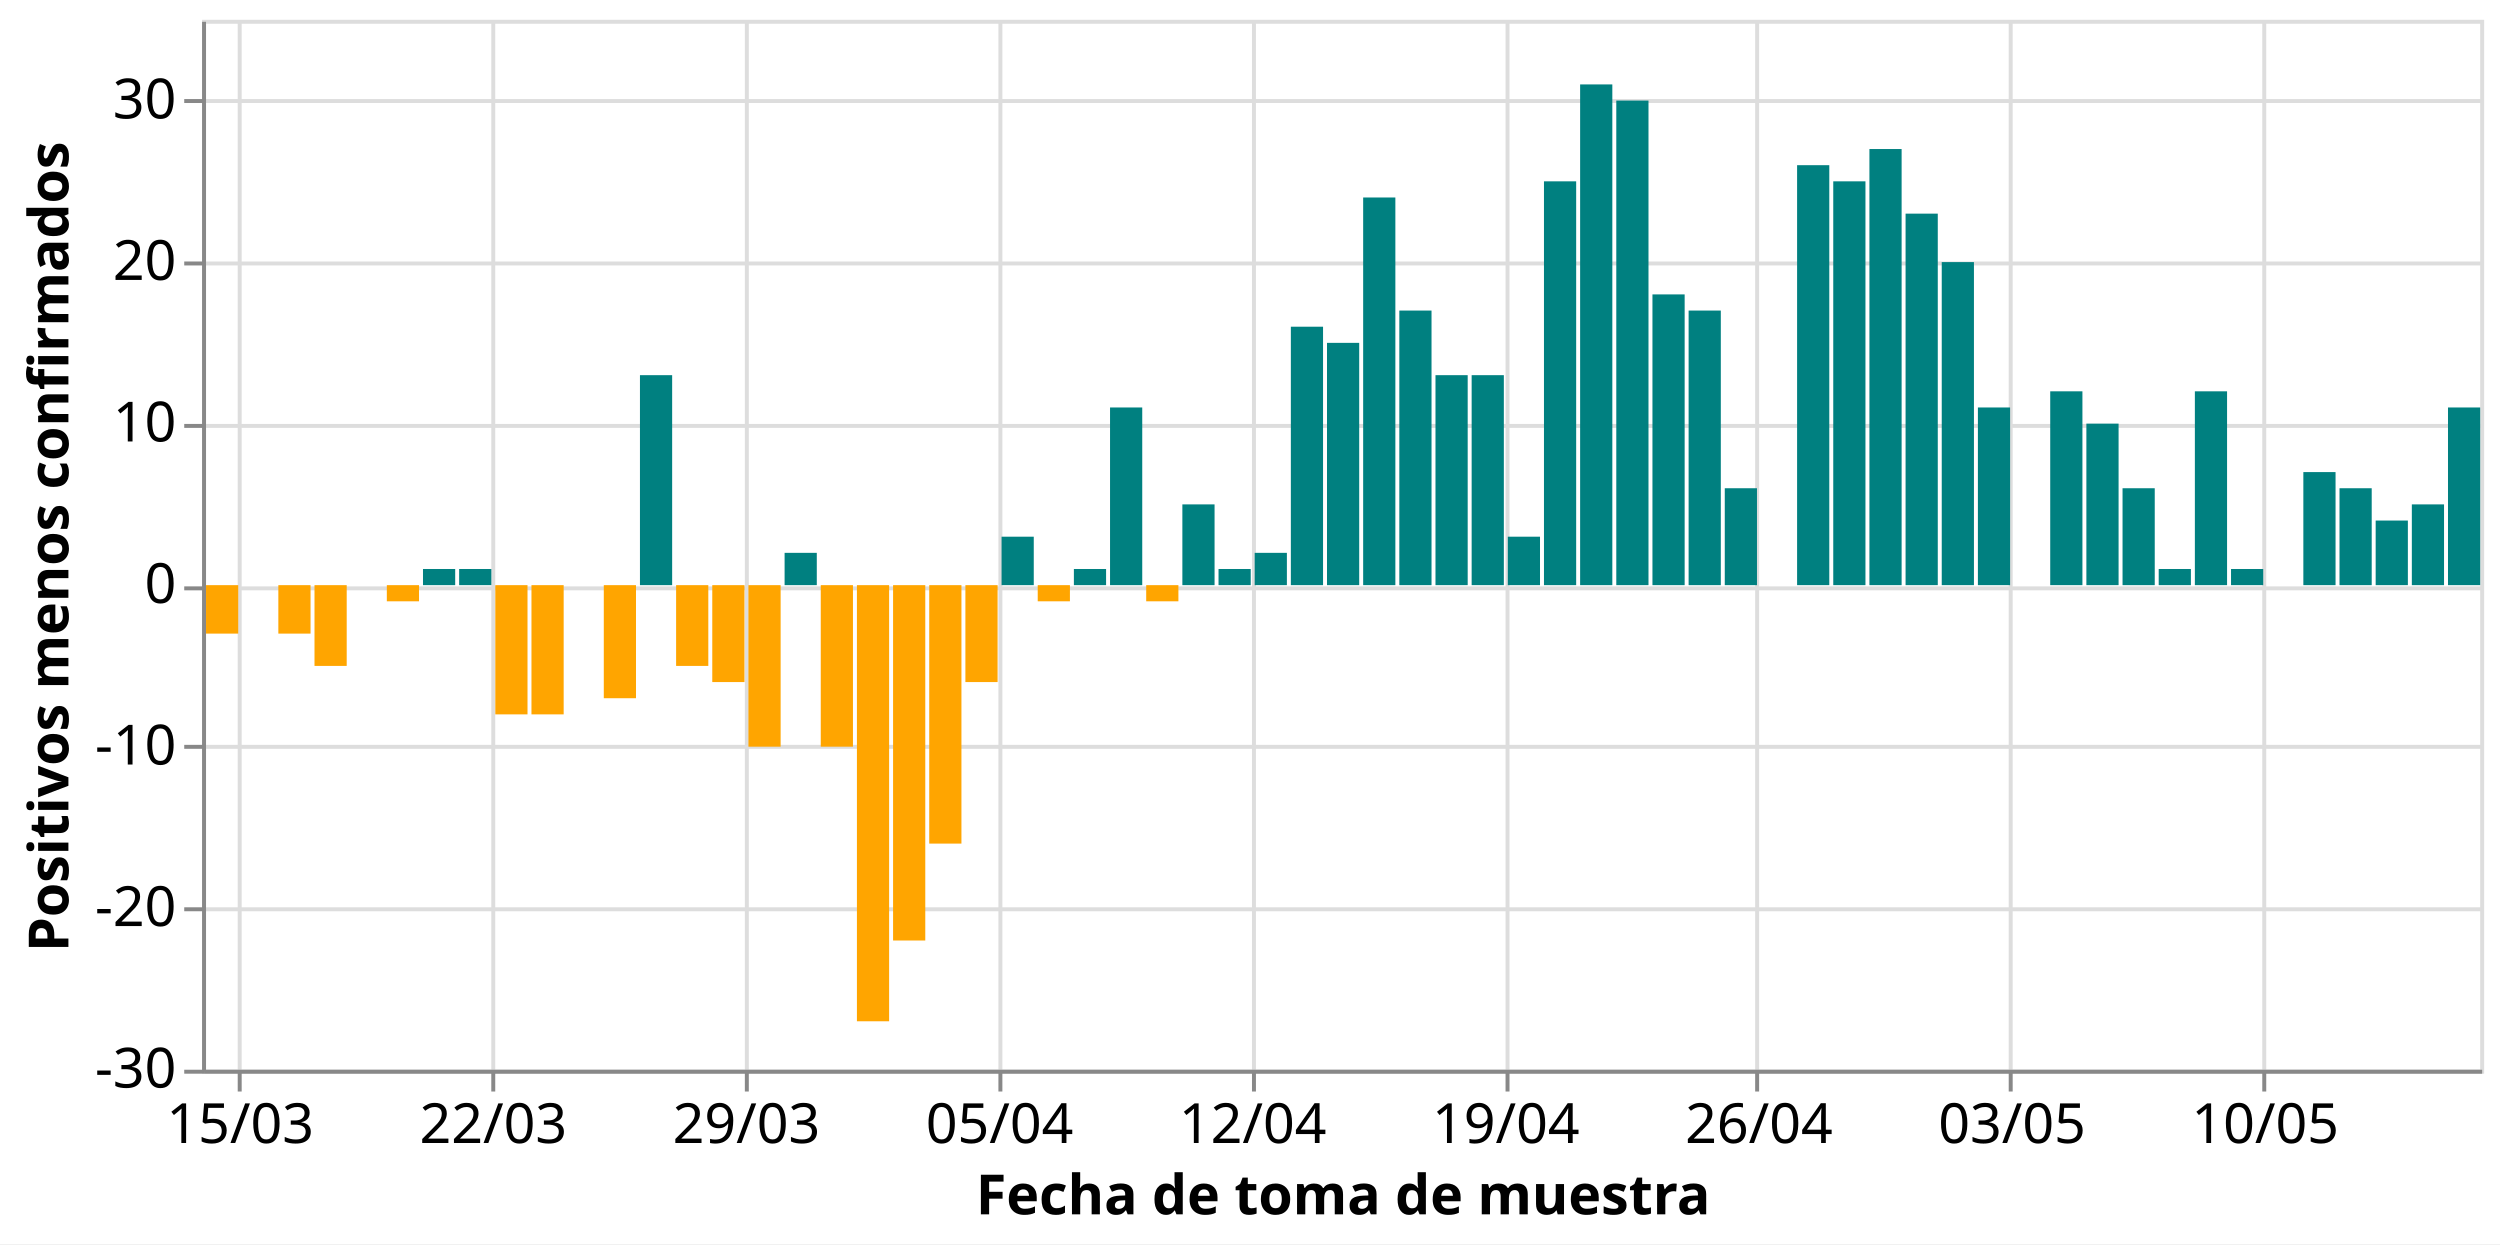
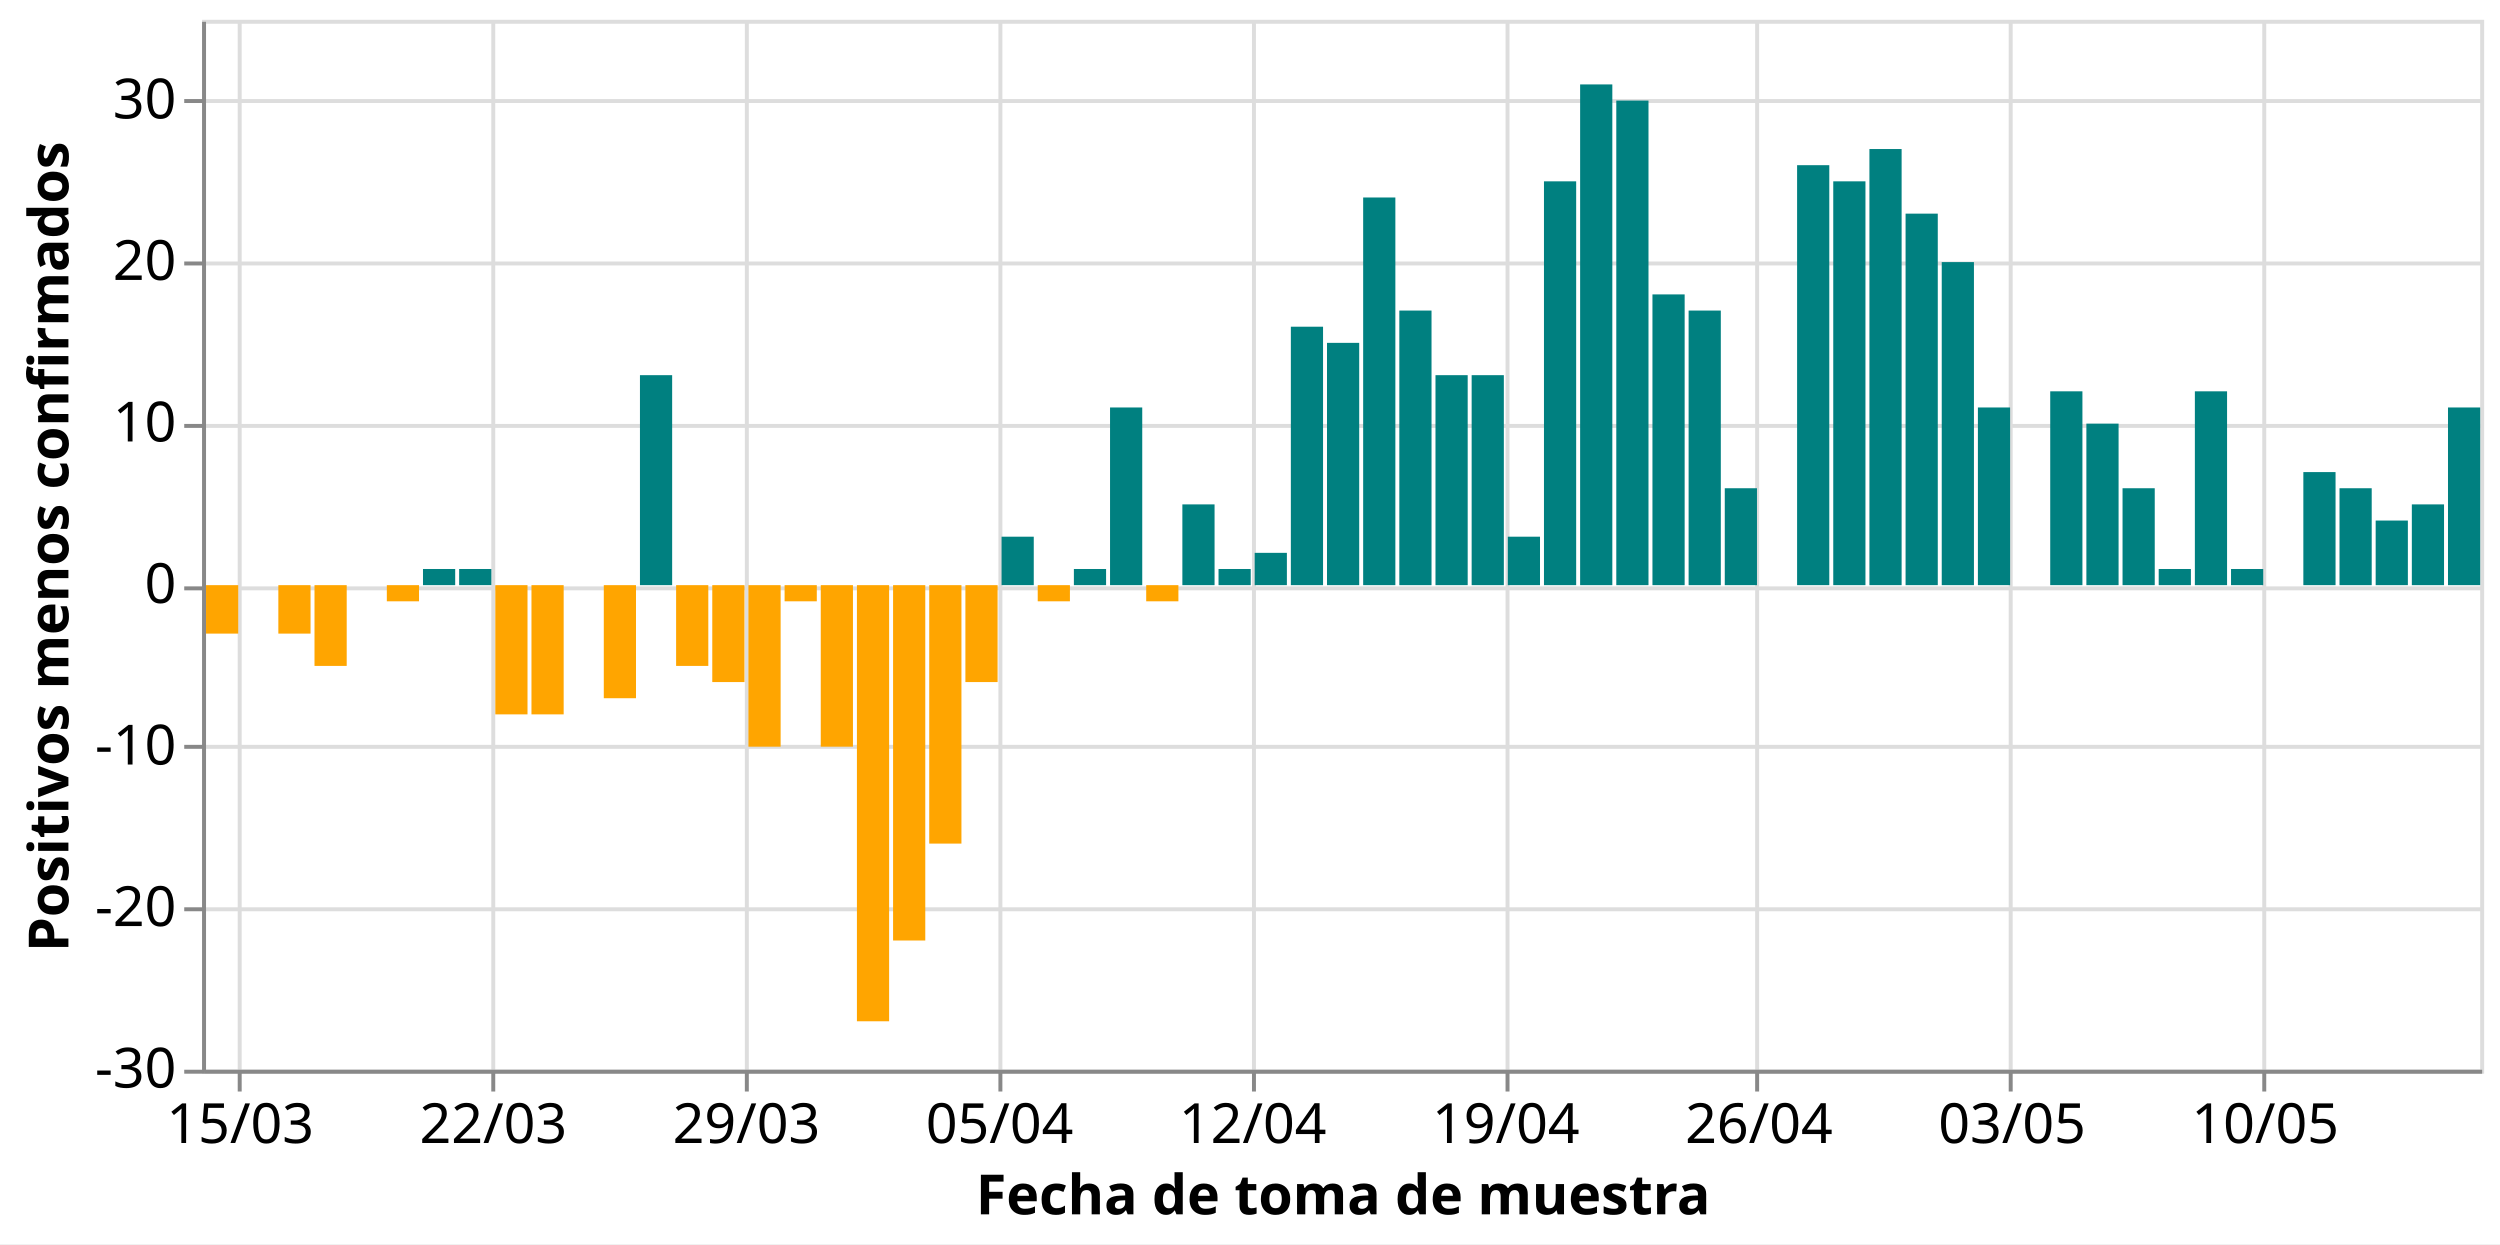
<svg xmlns="http://www.w3.org/2000/svg" class="marks" width="631" height="314" viewBox="0 0 631 314" version="1.1">
  <rect width="631" height="314" style="fill: white;" />
  <g transform="translate(51,5)">
    <g class="mark-group role-frame root">
      <g transform="translate(0,0)">
        <path class="background" d="M0.5,0.5h575v265h-575Z" style="fill: none; stroke: #ddd;" />
        <g>
          <g class="mark-group role-axis">
            <g transform="translate(0.5,265.5)">
              <path class="background" d="M0,0h0v0h0Z" style="pointer-events: none; fill: none;" />
              <g>
                <g class="mark-rule role-axis-grid" style="pointer-events: none;">
                  <line transform="translate(9,-265)" x2="0" y2="265" style="fill: none; stroke: #ddd; stroke-width: 1; opacity: 1;" />
                  <line transform="translate(73,-265)" x2="0" y2="265" style="fill: none; stroke: #ddd; stroke-width: 1; opacity: 1;" />
                  <line transform="translate(137,-265)" x2="0" y2="265" style="fill: none; stroke: #ddd; stroke-width: 1; opacity: 1;" />
                  <line transform="translate(201,-265)" x2="0" y2="265" style="fill: none; stroke: #ddd; stroke-width: 1; opacity: 1;" />
                  <line transform="translate(265,-265)" x2="0" y2="265" style="fill: none; stroke: #ddd; stroke-width: 1; opacity: 1;" />
                  <line transform="translate(329,-265)" x2="0" y2="265" style="fill: none; stroke: #ddd; stroke-width: 1; opacity: 1;" />
                  <line transform="translate(392,-265)" x2="0" y2="265" style="fill: none; stroke: #ddd; stroke-width: 1; opacity: 1;" />
                  <line transform="translate(456,-265)" x2="0" y2="265" style="fill: none; stroke: #ddd; stroke-width: 1; opacity: 1;" />
                  <line transform="translate(520,-265)" x2="0" y2="265" style="fill: none; stroke: #ddd; stroke-width: 1; opacity: 1;" />
                </g>
              </g>
              <path class="foreground" d="" style="pointer-events: none; display: none; fill: none;" />
            </g>
          </g>
          <g class="mark-group role-axis">
            <g transform="translate(0.5,0.5)">
              <path class="background" d="M0,0h0v0h0Z" style="pointer-events: none; fill: none;" />
              <g>
                <g class="mark-rule role-axis-grid" style="pointer-events: none;">
                  <line transform="translate(0,265)" x2="575" y2="0" style="fill: none; stroke: #ddd; stroke-width: 1; opacity: 1;" />
                  <line transform="translate(0,224)" x2="575" y2="0" style="fill: none; stroke: #ddd; stroke-width: 1; opacity: 1;" />
                  <line transform="translate(0,183)" x2="575" y2="0" style="fill: none; stroke: #ddd; stroke-width: 1; opacity: 1;" />
                  <line transform="translate(0,143)" x2="575" y2="0" style="fill: none; stroke: #ddd; stroke-width: 1; opacity: 1;" />
                  <line transform="translate(0,102)" x2="575" y2="0" style="fill: none; stroke: #ddd; stroke-width: 1; opacity: 1;" />
                  <line transform="translate(0,61)" x2="575" y2="0" style="fill: none; stroke: #ddd; stroke-width: 1; opacity: 1;" />
                  <line transform="translate(0,20)" x2="575" y2="0" style="fill: none; stroke: #ddd; stroke-width: 1; opacity: 1;" />
                </g>
              </g>
              <path class="foreground" d="" style="pointer-events: none; display: none; fill: none;" />
            </g>
          </g>
          <g class="mark-group role-axis">
            <g transform="translate(0.5,265.5)">
              <path class="background" d="M0,0h0v0h0Z" style="pointer-events: none; fill: none;" />
              <g>
                <g class="mark-rule role-axis-tick" style="pointer-events: none;">
                  <line transform="translate(9,0)" x2="0" y2="5" style="fill: none; stroke: #888; stroke-width: 1; opacity: 1;" />
                  <line transform="translate(73,0)" x2="0" y2="5" style="fill: none; stroke: #888; stroke-width: 1; opacity: 1;" />
                  <line transform="translate(137,0)" x2="0" y2="5" style="fill: none; stroke: #888; stroke-width: 1; opacity: 1;" />
                  <line transform="translate(201,0)" x2="0" y2="5" style="fill: none; stroke: #888; stroke-width: 1; opacity: 1;" />
                  <line transform="translate(265,0)" x2="0" y2="5" style="fill: none; stroke: #888; stroke-width: 1; opacity: 1;" />
                  <line transform="translate(329,0)" x2="0" y2="5" style="fill: none; stroke: #888; stroke-width: 1; opacity: 1;" />
                  <line transform="translate(392,0)" x2="0" y2="5" style="fill: none; stroke: #888; stroke-width: 1; opacity: 1;" />
                  <line transform="translate(456,0)" x2="0" y2="5" style="fill: none; stroke: #888; stroke-width: 1; opacity: 1;" />
                  <line transform="translate(520,0)" x2="0" y2="5" style="fill: none; stroke: #888; stroke-width: 1; opacity: 1;" />
                </g>
                <g class="mark-text role-axis-label" style="pointer-events: none;">
                  <text text-anchor="middle" transform="translate(9.126984,18)" style="font-family: sans-serif; font-size: 14px; fill: #000; opacity: 1;">15/03</text>
                  <text text-anchor="middle" transform="translate(73.01587,18)" style="font-family: sans-serif; font-size: 14px; fill: #000; opacity: 1;">22/03</text>
                  <text text-anchor="middle" transform="translate(136.9048,18)" style="font-family: sans-serif; font-size: 14px; fill: #000; opacity: 1;">29/03</text>
                  <text text-anchor="middle" transform="translate(200.7937,18)" style="font-family: sans-serif; font-size: 14px; fill: #000; opacity: 1;">05/04</text>
                  <text text-anchor="middle" transform="translate(264.6825,18)" style="font-family: sans-serif; font-size: 14px; fill: #000; opacity: 1;">12/04</text>
                  <text text-anchor="middle" transform="translate(328.5714,18)" style="font-family: sans-serif; font-size: 14px; fill: #000; opacity: 1;">19/04</text>
                  <text text-anchor="middle" transform="translate(392.4603,18)" style="font-family: sans-serif; font-size: 14px; fill: #000; opacity: 1;">26/04</text>
                  <text text-anchor="middle" transform="translate(456.3492,18)" style="font-family: sans-serif; font-size: 14px; fill: #000; opacity: 1;">03/05</text>
                  <text text-anchor="middle" transform="translate(520.2381,18)" style="font-family: sans-serif; font-size: 14px; fill: #000; opacity: 1;">10/05</text>
                </g>
                <g class="mark-rule role-axis-domain" style="pointer-events: none;">
                  <line transform="translate(0,0)" x2="575" y2="0" style="fill: none; stroke: #888; stroke-width: 1; opacity: 1;" />
                </g>
                <g class="mark-text role-axis-title" style="pointer-events: none;">
                  <text text-anchor="middle" transform="translate(287.5,36)" style="font-family: sans-serif; font-size: 14px; font-weight: bold; fill: #000; opacity: 1;">Fecha de toma de muestra</text>
                </g>
              </g>
              <path class="foreground" d="" style="pointer-events: none; display: none; fill: none;" />
            </g>
          </g>
          <g class="mark-group role-axis">
            <g transform="translate(0.5,0.5)">
              <path class="background" d="M0,0h0v0h0Z" style="pointer-events: none; fill: none;" />
              <g>
                <g class="mark-rule role-axis-tick" style="pointer-events: none;">
                  <line transform="translate(0,265)" x2="-5" y2="0" style="fill: none; stroke: #888; stroke-width: 1; opacity: 1;" />
                  <line transform="translate(0,224)" x2="-5" y2="0" style="fill: none; stroke: #888; stroke-width: 1; opacity: 1;" />
                  <line transform="translate(0,183)" x2="-5" y2="0" style="fill: none; stroke: #888; stroke-width: 1; opacity: 1;" />
                  <line transform="translate(0,143)" x2="-5" y2="0" style="fill: none; stroke: #888; stroke-width: 1; opacity: 1;" />
                  <line transform="translate(0,102)" x2="-5" y2="0" style="fill: none; stroke: #888; stroke-width: 1; opacity: 1;" />
                  <line transform="translate(0,61)" x2="-5" y2="0" style="fill: none; stroke: #888; stroke-width: 1; opacity: 1;" />
                  <line transform="translate(0,20)" x2="-5" y2="0" style="fill: none; stroke: #888; stroke-width: 1; opacity: 1;" />
                </g>
                <g class="mark-text role-axis-label" style="pointer-events: none;">
                  <text text-anchor="end" transform="translate(-7,269)" style="font-family: sans-serif; font-size: 14px; fill: #000; opacity: 1;">-30</text>
                  <text text-anchor="end" transform="translate(-7,228.2308)" style="font-family: sans-serif; font-size: 14px; fill: #000; opacity: 1;">-20</text>
                  <text text-anchor="end" transform="translate(-7,187.4615)" style="font-family: sans-serif; font-size: 14px; fill: #000; opacity: 1;">-10</text>
                  <text text-anchor="end" transform="translate(-7,146.6923)" style="font-family: sans-serif; font-size: 14px; fill: #000; opacity: 1;">0</text>
                  <text text-anchor="end" transform="translate(-7,105.9231)" style="font-family: sans-serif; font-size: 14px; fill: #000; opacity: 1;">10</text>
                  <text text-anchor="end" transform="translate(-7,65.15385)" style="font-family: sans-serif; font-size: 14px; fill: #000; opacity: 1;">20</text>
                  <text text-anchor="end" transform="translate(-7,24.38462)" style="font-family: sans-serif; font-size: 14px; fill: #000; opacity: 1;">30</text>
                </g>
                <g class="mark-rule role-axis-domain" style="pointer-events: none;">
                  <line transform="translate(0,265)" x2="0" y2="-265" style="fill: none; stroke: #888; stroke-width: 1; opacity: 1;" />
                </g>
                <g class="mark-text role-axis-title" style="pointer-events: none;">
                  <text text-anchor="middle" transform="translate(-31.23438,132.5) rotate(-90) translate(0,-3)" style="font-family: sans-serif; font-size: 14px; font-weight: bold; fill: #000; opacity: 1;">Positivos menos confirmados</text>
                </g>
              </g>
              <path class="foreground" d="" style="pointer-events: none; display: none; fill: none;" />
            </g>
          </g>
          <g class="mark-rect role-mark marks">
            <path d="M1,142.692h8.127v12.231h-8.127Z" style="fill: orange;" />
            <path d="M19.254,142.692h8.127v12.231h-8.127Z" style="fill: orange;" />
            <path d="M28.381,142.692h8.127v20.385h-8.127Z" style="fill: orange;" />
            <path d="M37.508,142.692h8.127v0h-8.127Z" style="fill: teal;" />
            <path d="M46.635,142.692h8.127v4.077h-8.127Z" style="fill: orange;" />
            <path d="M55.762,138.615h8.127v4.077h-8.127Z" style="fill: teal;" />
            <path d="M64.889,138.615h8.127v4.077h-8.127Z" style="fill: teal;" />
            <path d="M74.016,142.692h8.127v32.615h-8.127Z" style="fill: orange;" />
            <path d="M83.143,142.692h8.127v32.615h-8.127Z" style="fill: orange;" />
            <path d="M92.27,142.692h8.127v0h-8.127Z" style="fill: teal;" />
            <path d="M101.397,142.692h8.127v28.538h-8.127Z" style="fill: orange;" />
            <path d="M110.524,89.692h8.127v53h-8.127Z" style="fill: teal;" />
            <path d="M119.651,142.692h8.127v20.385h-8.127Z" style="fill: orange;" />
            <path d="M128.778,142.692h8.127v24.462h-8.127Z" style="fill: orange;" />
            <path d="M137.905,142.692h8.127v40.769h-8.127Z" style="fill: orange;" />
-             <path d="M147.032,134.538h8.127v8.154h-8.127Z" style="fill: teal;" />
+             <path d="M147.032,142.692h8.127v4.077h-8.127Z" style="fill: orange;" />
            <path d="M156.159,142.692h8.127v40.769h-8.127Z" style="fill: orange;" />
            <path d="M165.286,142.692h8.127v110.077h-8.127Z" style="fill: orange;" />
            <path d="M174.413,142.692h8.127v89.692h-8.127Z" style="fill: orange;" />
            <path d="M183.54,142.692h8.127v65.231h-8.127Z" style="fill: orange;" />
            <path d="M192.667,142.692h8.127v24.462h-8.127Z" style="fill: orange;" />
            <path d="M201.794,130.462h8.127v12.231h-8.127Z" style="fill: teal;" />
            <path d="M210.921,142.692h8.127v4.077h-8.127Z" style="fill: orange;" />
            <path d="M220.048,138.615h8.127v4.077h-8.127Z" style="fill: teal;" />
            <path d="M229.175,97.846h8.127v44.846h-8.127Z" style="fill: teal;" />
            <path d="M238.302,142.692h8.127v4.077h-8.127Z" style="fill: orange;" />
            <path d="M247.429,122.308h8.127v20.385h-8.127Z" style="fill: teal;" />
            <path d="M256.556,138.615h8.127v4.077h-8.127Z" style="fill: teal;" />
            <path d="M265.683,134.538h8.127v8.154h-8.127Z" style="fill: teal;" />
            <path d="M274.81,77.462h8.127v65.231h-8.127Z" style="fill: teal;" />
            <path d="M283.937,81.538h8.127v61.154h-8.127Z" style="fill: teal;" />
            <path d="M293.063,44.846h8.127v97.846h-8.127Z" style="fill: teal;" />
            <path d="M302.19,73.385h8.127v69.308h-8.127Z" style="fill: teal;" />
            <path d="M311.317,89.692h8.127v53h-8.127Z" style="fill: teal;" />
            <path d="M320.444,89.692h8.127v53h-8.127Z" style="fill: teal;" />
            <path d="M329.571,130.462h8.127v12.231h-8.127Z" style="fill: teal;" />
            <path d="M338.698,40.769h8.127v101.923h-8.127Z" style="fill: teal;" />
            <path d="M347.825,16.308h8.127v126.385h-8.127Z" style="fill: teal;" />
            <path d="M356.952,20.385h8.127v122.308h-8.127Z" style="fill: teal;" />
            <path d="M366.079,69.308h8.127v73.385h-8.127Z" style="fill: teal;" />
            <path d="M375.206,73.385h8.127v69.308h-8.127Z" style="fill: teal;" />
            <path d="M384.333,118.231h8.127v24.462h-8.127Z" style="fill: teal;" />
            <path d="M402.587,36.692h8.127v106h-8.127Z" style="fill: teal;" />
            <path d="M411.714,40.769h8.127v101.923h-8.127Z" style="fill: teal;" />
            <path d="M420.841,32.615h8.127v110.077h-8.127Z" style="fill: teal;" />
            <path d="M429.968,48.923h8.127v93.769h-8.127Z" style="fill: teal;" />
            <path d="M439.095,61.154h8.127v81.538h-8.127Z" style="fill: teal;" />
            <path d="M448.222,97.846h8.127v44.846h-8.127Z" style="fill: teal;" />
            <path d="M457.349,142.692h8.127v0h-8.127Z" style="fill: teal;" />
            <path d="M466.476,93.769h8.127v48.923h-8.127Z" style="fill: teal;" />
            <path d="M475.603,101.923h8.127v40.769h-8.127Z" style="fill: teal;" />
            <path d="M484.73,118.231h8.127v24.462h-8.127Z" style="fill: teal;" />
            <path d="M493.857,138.615h8.127v4.077h-8.127Z" style="fill: teal;" />
            <path d="M502.984,93.769h8.127v48.923h-8.127Z" style="fill: teal;" />
            <path d="M512.111,138.615h8.127v4.077h-8.127Z" style="fill: teal;" />
            <path d="M530.365,114.154h8.127v28.538h-8.127Z" style="fill: teal;" />
            <path d="M539.492,118.231h8.127v24.462h-8.127Z" style="fill: teal;" />
            <path d="M548.619,126.385h8.127v16.308h-8.127Z" style="fill: teal;" />
            <path d="M557.746,122.308h8.127v20.385h-8.127Z" style="fill: teal;" />
            <path d="M566.873,97.846h8.127v44.846h-8.127Z" style="fill: teal;" />
          </g>
        </g>
        <path class="foreground" d="" style="display: none; fill: none;" />
      </g>
    </g>
  </g>
</svg>
